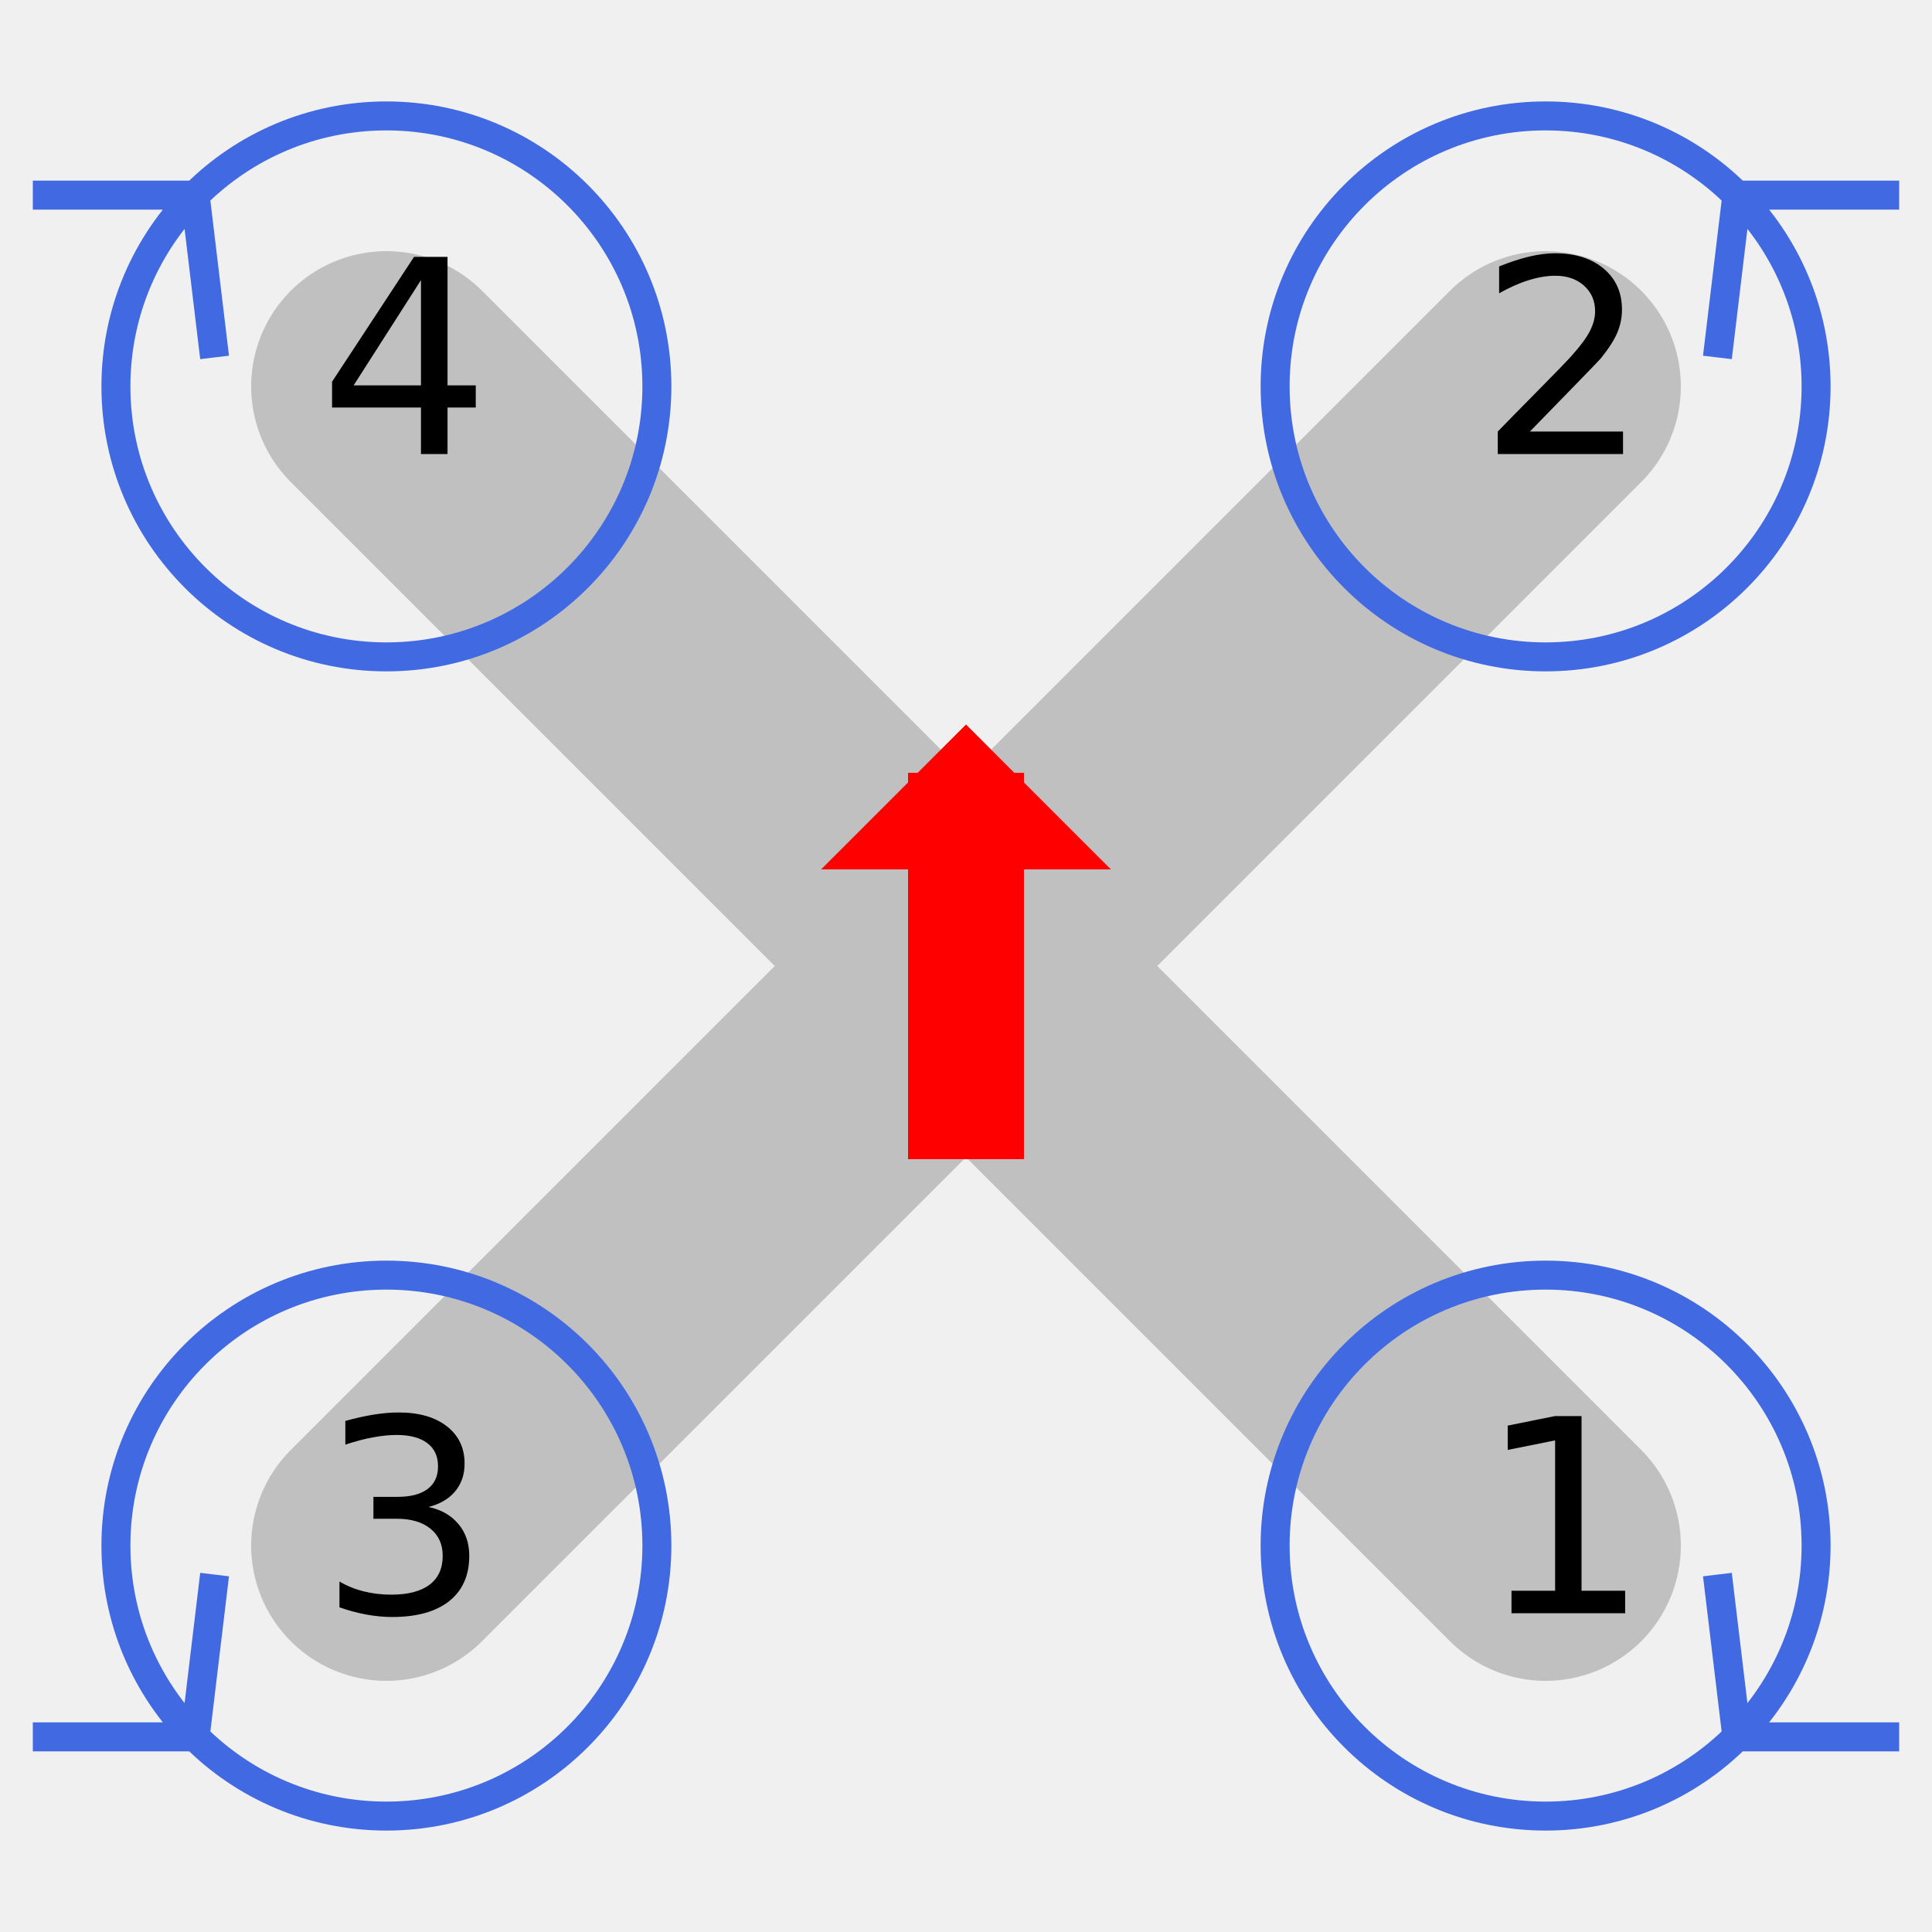
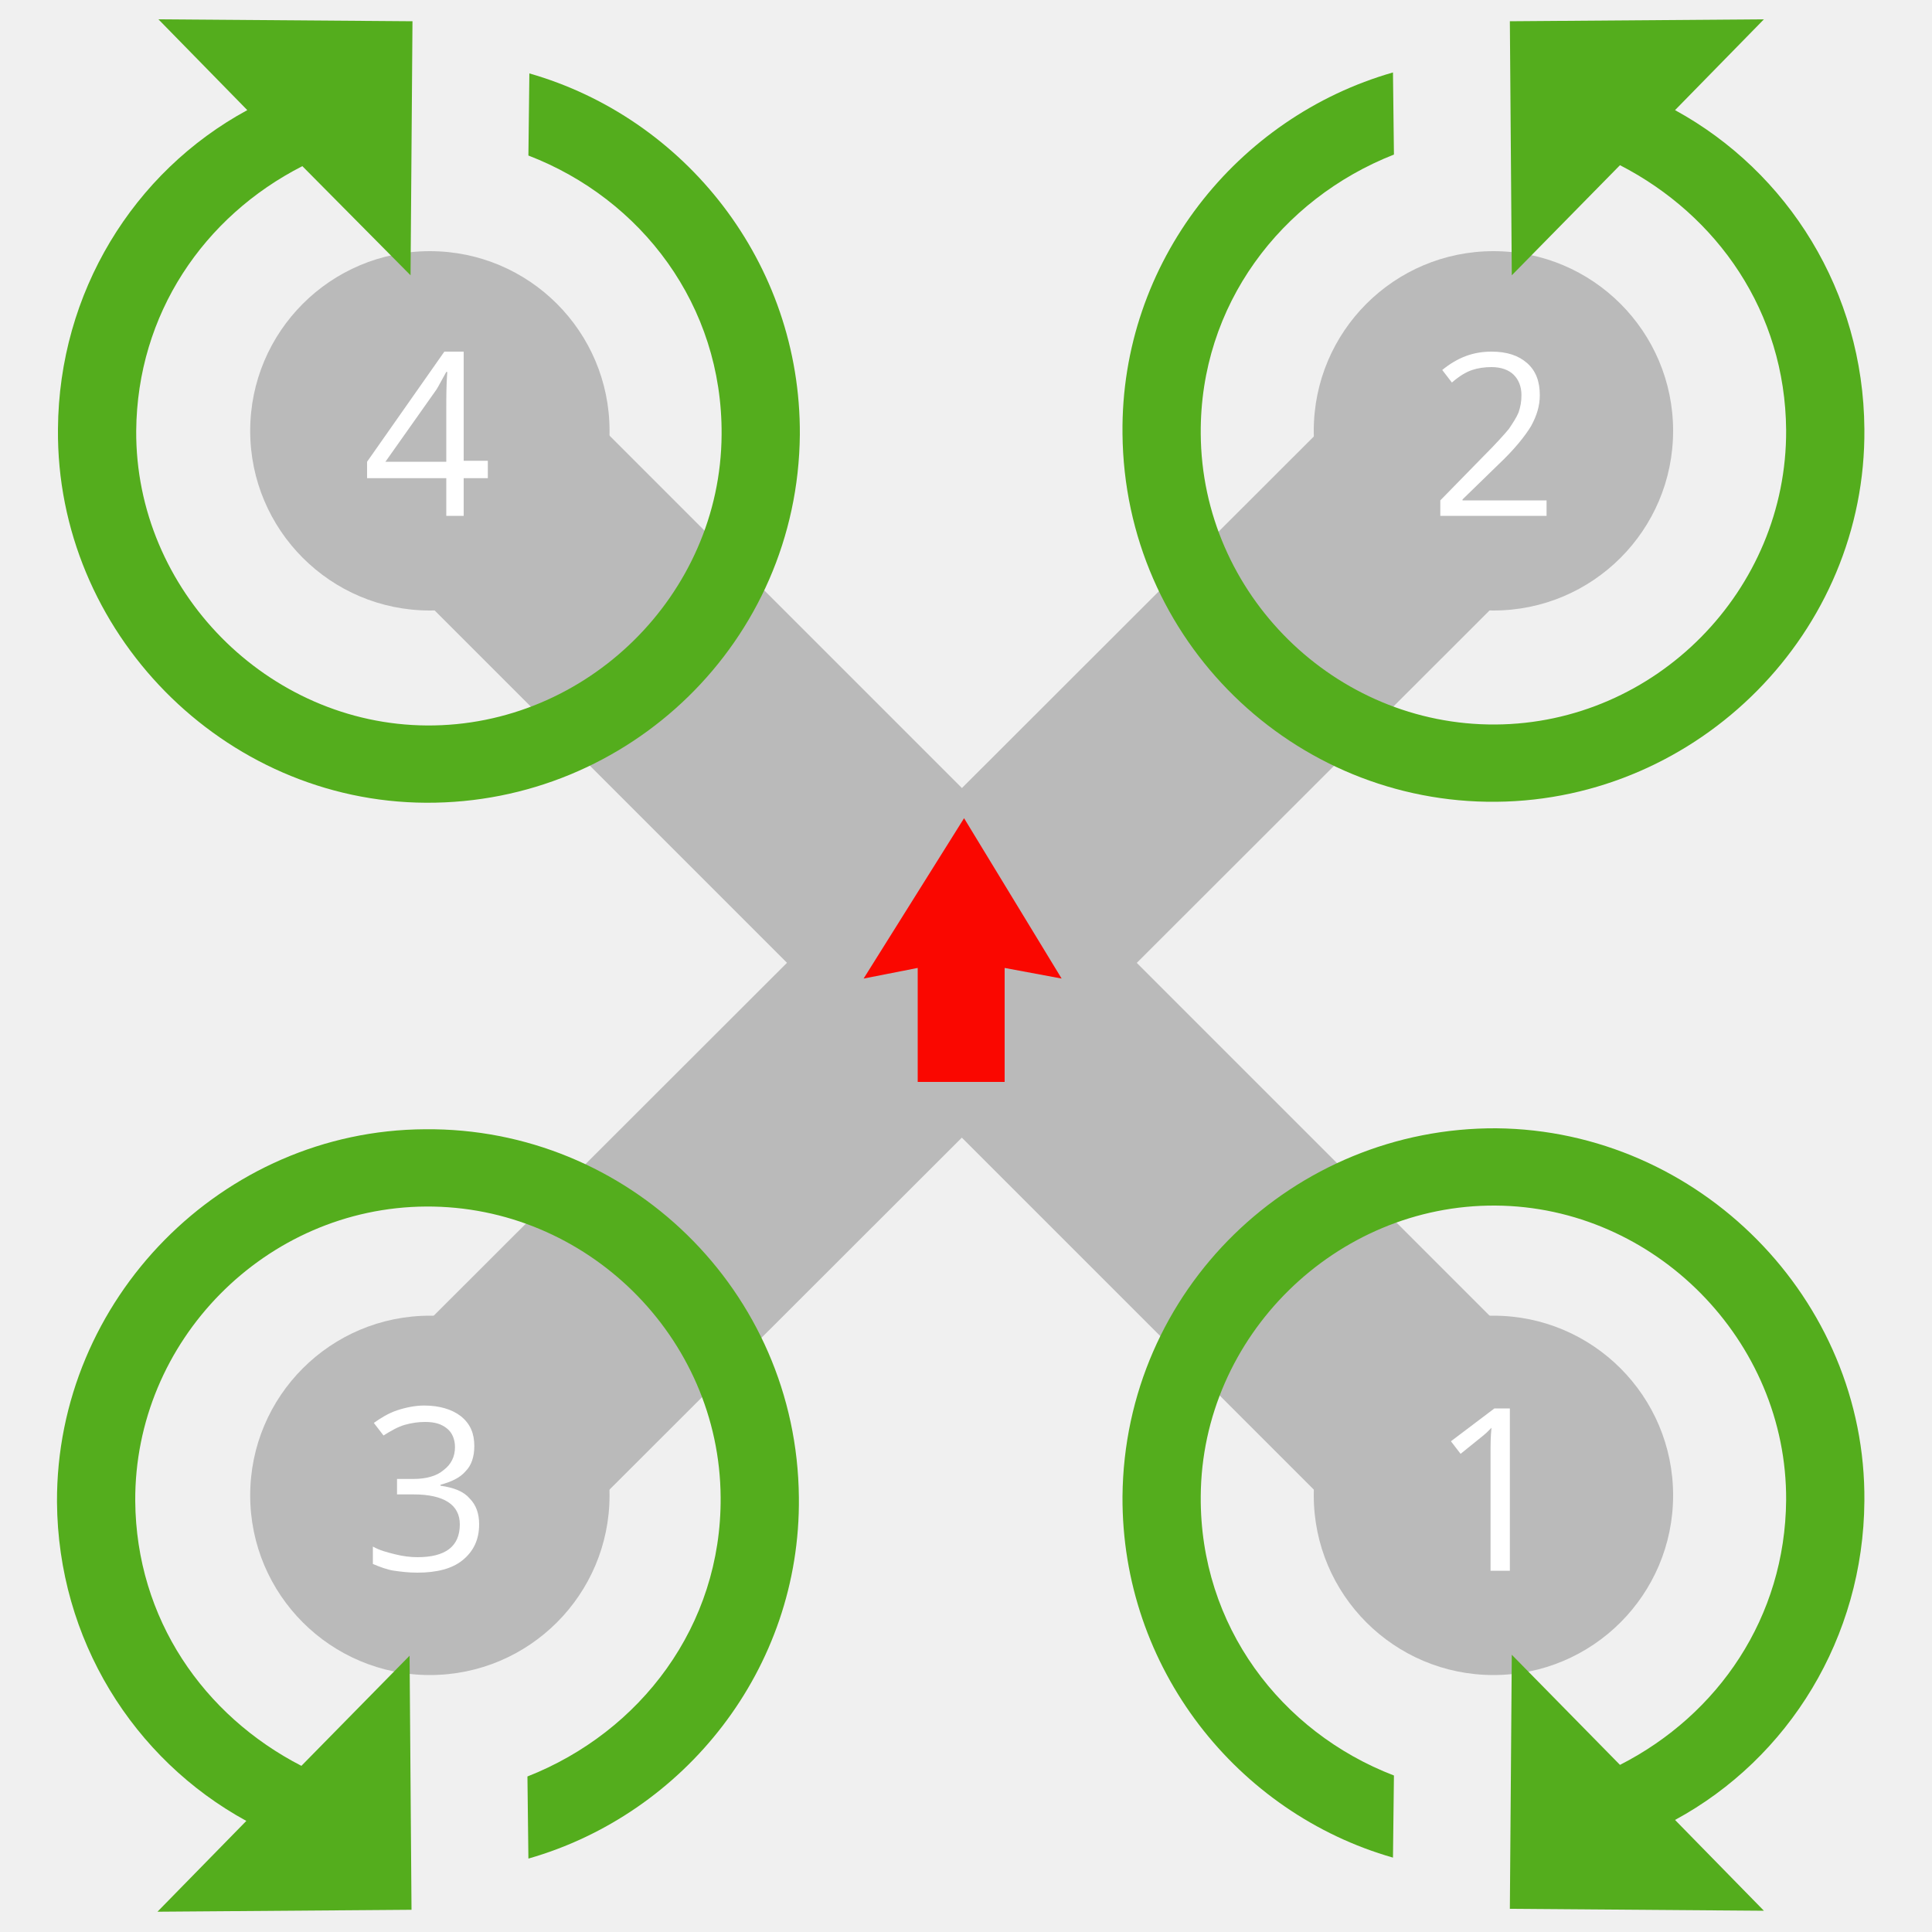
- <svg xmlns="http://www.w3.org/2000/svg" xmlns:xlink="http://www.w3.org/1999/xlink" width="200pt" height="200pt" viewBox="0 0 200 200" version="1.1">
-   <defs>
+ <svg xmlns="http://www.w3.org/2000/svg" version="1.1" id="Ebene_1" x="0px" y="0px" viewBox="29 -30.3 200 200" enable-background="new 29 -30.3 200 200" xml:space="preserve">
+   <g>
    <g>
-       <symbol overflow="visible" id="glyph0-0">
-         <path style="stroke:none;" d="M 1.391 4.953 L 1.391 -19.75 L 15.391 -19.75 L 15.391 4.953 Z M 2.969 3.391 L 13.844 3.391 L 13.844 -18.172 L 2.969 -18.172 Z M 2.969 3.391 " />
-       </symbol>
-       <symbol overflow="visible" id="glyph0-1">
-         <path style="stroke:none;" d="M 3.469 -2.328 L 7.984 -2.328 L 7.984 -17.891 L 3.078 -16.906 L 3.078 -19.422 L 7.953 -20.406 L 10.719 -20.406 L 10.719 -2.328 L 15.234 -2.328 L 15.234 0 L 3.469 0 Z M 3.469 -2.328 " />
-       </symbol>
-       <symbol overflow="visible" id="glyph0-2">
-         <path style="stroke:none;" d="M 5.375 -2.328 L 15.016 -2.328 L 15.016 0 L 2.047 0 L 2.047 -2.328 C 3.098 -3.41 4.523 -4.863 6.328 -6.688 C 8.141 -8.52 9.281 -9.703 9.75 -10.234 C 10.633 -11.223 11.25 -12.062 11.594 -12.75 C 11.945 -13.438 12.125 -14.113 12.125 -14.781 C 12.125 -15.863 11.742 -16.742 10.984 -17.422 C 10.223 -18.109 9.234 -18.453 8.016 -18.453 C 7.148 -18.453 6.234 -18.301 5.266 -18 C 4.305 -17.707 3.281 -17.254 2.188 -16.641 L 2.188 -19.422 C 3.301 -19.867 4.336 -20.207 5.297 -20.438 C 6.266 -20.664 7.148 -20.781 7.953 -20.781 C 10.066 -20.781 11.754 -20.25 13.016 -19.188 C 14.273 -18.133 14.906 -16.723 14.906 -14.953 C 14.906 -14.117 14.742 -13.32 14.422 -12.562 C 14.109 -11.812 13.539 -10.926 12.719 -9.906 C 12.488 -9.645 11.758 -8.883 10.531 -7.625 C 9.312 -6.363 7.594 -4.598 5.375 -2.328 Z M 5.375 -2.328 " />
-       </symbol>
-       <symbol overflow="visible" id="glyph0-3">
-         <path style="stroke:none;" d="M 11.359 -11 C 12.68 -10.719 13.711 -10.129 14.453 -9.234 C 15.203 -8.348 15.578 -7.25 15.578 -5.938 C 15.578 -3.914 14.883 -2.352 13.5 -1.25 C 12.113 -0.156 10.145 0.391 7.594 0.391 C 6.727 0.391 5.844 0.305 4.938 0.141 C 4.031 -0.023 3.098 -0.273 2.141 -0.609 L 2.141 -3.281 C 2.898 -2.832 3.734 -2.492 4.641 -2.266 C 5.555 -2.035 6.508 -1.922 7.5 -1.922 C 9.238 -1.922 10.562 -2.266 11.469 -2.953 C 12.375 -3.641 12.828 -4.633 12.828 -5.938 C 12.828 -7.133 12.406 -8.07 11.562 -8.75 C 10.719 -9.438 9.547 -9.781 8.047 -9.781 L 5.656 -9.781 L 5.656 -12.047 L 8.156 -12.047 C 9.508 -12.047 10.547 -12.316 11.266 -12.859 C 11.984 -13.398 12.344 -14.18 12.344 -15.203 C 12.344 -16.254 11.973 -17.055 11.234 -17.609 C 10.492 -18.172 9.43 -18.453 8.047 -18.453 C 7.285 -18.453 6.473 -18.367 5.609 -18.203 C 4.742 -18.047 3.789 -17.797 2.75 -17.453 L 2.75 -19.906 C 3.801 -20.195 4.781 -20.414 5.688 -20.562 C 6.602 -20.707 7.469 -20.781 8.281 -20.781 C 10.383 -20.781 12.047 -20.301 13.266 -19.344 C 14.484 -18.395 15.094 -17.109 15.094 -15.484 C 15.094 -14.359 14.77 -13.406 14.125 -12.625 C 13.477 -11.844 12.555 -11.301 11.359 -11 Z M 11.359 -11 " />
-       </symbol>
-       <symbol overflow="visible" id="glyph0-4">
-         <path style="stroke:none;" d="M 10.578 -18 L 3.609 -7.109 L 10.578 -7.109 Z M 9.859 -20.406 L 13.328 -20.406 L 13.328 -7.109 L 16.25 -7.109 L 16.25 -4.812 L 13.328 -4.812 L 13.328 0 L 10.578 0 L 10.578 -4.812 L 1.375 -4.812 L 1.375 -7.484 Z M 9.859 -20.406 " />
-       </symbol>
+       <g>
+         <path fill="#BABABA" d="M74.1,124.9l-1.1-1.1c-4.7-4.7-4.7-12.3,0-17L173.4,6.5c4.7-4.7,12.3-4.7,17,0l1.1,1.1     c4.7,4.7,4.7,12.3,0,17L91.1,124.9C86.4,129.6,78.8,129.6,74.1,124.9z" />
+         <circle fill="#BABABA" cx="183.6" cy="14.3" r="18.6" />
+         <circle fill="#BABABA" cx="73.5" cy="124.5" r="18.6" />
+       </g>
+       <g>
+         <path fill="#BABABA" d="M184.1,123.8l-1.1,1.1c-4.7,4.7-12.3,4.7-17,0L65.7,24.6c-4.7-4.7-4.7-12.3,0-17l1.1-1.1     c4.7-4.7,12.3-4.7,17,0l100.3,100.3C188.7,111.5,188.7,119.2,184.1,123.8z" />
+         <circle fill="#BABABA" cx="73.5" cy="14.3" r="18.6" />
+         <circle fill="#BABABA" cx="183.6" cy="124.5" r="18.6" />
+       </g>
+       <path fill="#54AD1D" enable-background="new    " d="M222,14.1c-0.1-14.2-7.9-26.6-19.6-33l9.2-9.4l-26.3,0.2l0.2,26.3l11.2-11.4    c10.1,5.2,17.1,15.2,17.2,27.4c0.1,16.6-13.5,30.4-30.1,30.5s-30.4-13.5-30.5-30.1c-0.1-13.3,8.3-24.3,20-28.9l-0.1-8.5    c-16.1,4.6-28.2,19.6-28,37.4c0.2,21.4,17.7,38.3,38.7,38.1S222.2,35.1,222,14.1z" />
+       <path fill="#54AD1D" enable-background="new    " d="M73.1,52.8c21,0.1,38.5-16.7,38.7-38.1c0.1-17.8-11.9-32.8-28-37.4l-0.1,8.5    c11.7,4.5,20.1,15.5,20,28.9c-0.1,16.6-14,30.2-30.5,30.1s-30.2-14-30.1-30.5c0.1-12.1,7-22.2,17.2-27.4L71.5-1.8l0.2-26.3    l-26.3-0.2l9.2,9.4C42.8-12.5,35.1,0,35,14.1C34.8,35.1,52.1,52.7,73.1,52.8z" />
+       <path fill="#54AD1D" enable-background="new    " d="M183.9,86.5c-21-0.1-38.5,16.7-38.7,38.1c-0.1,17.8,11.9,32.8,28,37.4    l0.1-8.5c-11.7-4.5-20.1-15.5-20-28.9c0.1-16.6,14-30.2,30.5-30.1s30.2,14,30.1,30.5c-0.1,12.1-7,22.2-17.2,27.4l-11.2-11.4    l-0.2,26.3l26.3,0.2l-9.2-9.4c11.8-6.4,19.5-18.9,19.6-33C222.2,104.2,204.9,86.7,183.9,86.5z" />
+       <path fill="#54AD1D" enable-background="new    " d="M34.9,125.2c0.1,14.2,7.9,26.6,19.6,33l-9.2,9.4l26.3-0.2l-0.2-26.3    l-11.2,11.4c-10.1-5.2-17.1-15.2-17.2-27.4c-0.1-16.6,13.5-30.4,30.1-30.5c16.6-0.1,30.4,13.5,30.5,30.1    c0.1,13.3-8.3,24.3-20,28.9l0.1,8.5c16.1-4.6,28.2-19.6,28-37.4c-0.2-21.4-17.7-38.3-38.7-38.1C52,86.7,34.8,104.2,34.9,125.2z" />
+       <polygon fill="#FA0700" points="138.9,71 128.8,54.4 118.4,71 124,69.9 124,81.7 133,81.7 133,69.9   " />
    </g>
-   </defs>
-   <g id="surface11">
-     <path style="fill:none;stroke-width:28;stroke-linecap:round;stroke-linejoin:round;stroke:rgb(75.294%,75.294%,75.294%);stroke-opacity:1;stroke-miterlimit:10;" d="M 40 40 L 160 160 M 40 160 L 160 40 " />
-     <path style="fill:none;stroke-width:3;stroke-linecap:butt;stroke-linejoin:miter;stroke:rgb(25.49%,41.176%,88.235%);stroke-opacity:1;stroke-miterlimit:10;" d="M 188 160 C 188 175.465 175.465 188 160 188 C 144.535 188 132 175.465 132 160 C 132 144.535 144.535 132 160 132 C 175.465 132 188 144.535 188 160 M 179.801 179.801 L 177.785 163 M 179.801 179.801 L 196.602 179.801 " />
-     <g style="fill:rgb(0%,0%,0%);fill-opacity:1;">
-       <use xlink:href="#glyph0-1" x="153" y="167" />
+     <g>
+       <path fill="#FFFFFF" d="M79.5,19.2H77v3.9h-1.8v-3.9H67v-1.7l8-11.4h2v11.3h2.5V19.2z M75.2,17.5v-5.6c0-1.1,0-2.3,0.1-3.7h-0.1    c-0.4,0.7-0.7,1.3-1,1.8l-5.3,7.5H75.2z" />
    </g>
-     <path style="fill:none;stroke-width:3;stroke-linecap:butt;stroke-linejoin:miter;stroke:rgb(25.49%,41.176%,88.235%);stroke-opacity:1;stroke-miterlimit:10;" d="M 188 40 C 188 55.465 175.465 68 160 68 C 144.535 68 132 55.465 132 40 C 132 24.535 144.535 12 160 12 C 175.465 12 188 24.535 188 40 M 179.801 20.199 L 177.785 37 M 179.801 20.199 L 196.602 20.199 " />
-     <g style="fill:rgb(0%,0%,0%);fill-opacity:1;">
-       <use xlink:href="#glyph0-2" x="153" y="47" />
+     <g>
+       <path fill="#FFFFFF" d="M189.2,23.1h-11.1v-1.6l4.4-4.5c1.4-1.4,2.2-2.3,2.7-2.9c0.4-0.6,0.8-1.2,1-1.7c0.2-0.6,0.3-1.1,0.3-1.8    c0-0.9-0.3-1.6-0.8-2.1c-0.5-0.5-1.3-0.8-2.3-0.8c-0.7,0-1.4,0.1-2,0.3c-0.6,0.2-1.3,0.6-2.1,1.3l-1-1.3c1.6-1.3,3.2-1.9,5.1-1.9    c1.6,0,2.8,0.4,3.7,1.2c0.9,0.8,1.3,1.9,1.3,3.3c0,1.1-0.3,2.1-0.9,3.2c-0.6,1-1.7,2.4-3.4,4l-3.7,3.6v0.1h8.7V23.1z" />
    </g>
-     <path style="fill:none;stroke-width:3;stroke-linecap:butt;stroke-linejoin:miter;stroke:rgb(25.49%,41.176%,88.235%);stroke-opacity:1;stroke-miterlimit:10;" d="M 68 160 C 68 175.465 55.465 188 40 188 C 24.535 188 12 175.465 12 160 C 12 144.535 24.535 132 40 132 C 55.465 132 68 144.535 68 160 M 20.199 179.801 L 22.215 163 M 20.199 179.801 L 3.398 179.801 " />
-     <g style="fill:rgb(0%,0%,0%);fill-opacity:1;">
-       <use xlink:href="#glyph0-3" x="33" y="167" />
+     <g>
+       <path fill="#FFFFFF" d="M78.1,119.4c0,1.1-0.3,2-0.9,2.6c-0.6,0.7-1.5,1.1-2.6,1.4v0.1c1.4,0.2,2.4,0.6,3,1.3c0.7,0.7,1,1.6,1,2.7    c0,1.6-0.6,2.8-1.7,3.7c-1.1,0.9-2.7,1.3-4.7,1.3c-0.9,0-1.7-0.1-2.4-0.2c-0.7-0.1-1.5-0.4-2.2-0.7v-1.8c0.7,0.4,1.5,0.6,2.3,0.8    c0.8,0.2,1.6,0.3,2.3,0.3c2.9,0,4.4-1.1,4.4-3.4c0-2-1.6-3.1-4.8-3.1h-1.7v-1.6h1.7c1.3,0,2.4-0.3,3.1-0.9    c0.8-0.6,1.2-1.4,1.2-2.4c0-0.8-0.3-1.5-0.8-1.9c-0.6-0.5-1.3-0.7-2.3-0.7c-0.7,0-1.4,0.1-2.1,0.3c-0.7,0.2-1.4,0.6-2.2,1.1    l-1-1.3c0.7-0.5,1.5-1,2.4-1.3c0.9-0.3,1.9-0.5,2.8-0.5c1.6,0,2.9,0.4,3.8,1.1C77.7,117.1,78.1,118.1,78.1,119.4z" />
    </g>
-     <path style="fill:none;stroke-width:3;stroke-linecap:butt;stroke-linejoin:miter;stroke:rgb(25.49%,41.176%,88.235%);stroke-opacity:1;stroke-miterlimit:10;" d="M 68 40 C 68 55.465 55.465 68 40 68 C 24.535 68 12 55.465 12 40 C 12 24.535 24.535 12 40 12 C 55.465 12 68 24.535 68 40 M 20.199 20.199 L 22.215 37 M 20.199 20.199 L 3.398 20.199 " />
-     <g style="fill:rgb(0%,0%,0%);fill-opacity:1;">
-       <use xlink:href="#glyph0-4" x="33" y="47" />
+     <g>
+       <path fill="#FFFFFF" d="M185.2,132.3h-1.9v-12c0-1,0-1.9,0.1-2.8c-0.2,0.2-0.3,0.3-0.5,0.5c-0.2,0.2-1.1,0.9-2.7,2.2l-1-1.3    l4.5-3.4h1.6V132.3z" />
    </g>
-     <path style="fill:none;stroke-width:12;stroke-linecap:butt;stroke-linejoin:bevel;stroke:rgb(100%,0%,0%);stroke-opacity:1;stroke-miterlimit:10;" d="M 100 80 L 100 120 " />
-     <path style=" stroke:none;fill-rule:nonzero;fill:rgb(100%,0%,0%);fill-opacity:1;" d="M 100 75 L 85 90 L 115 90 L 100 75 " />
  </g>
</svg>
